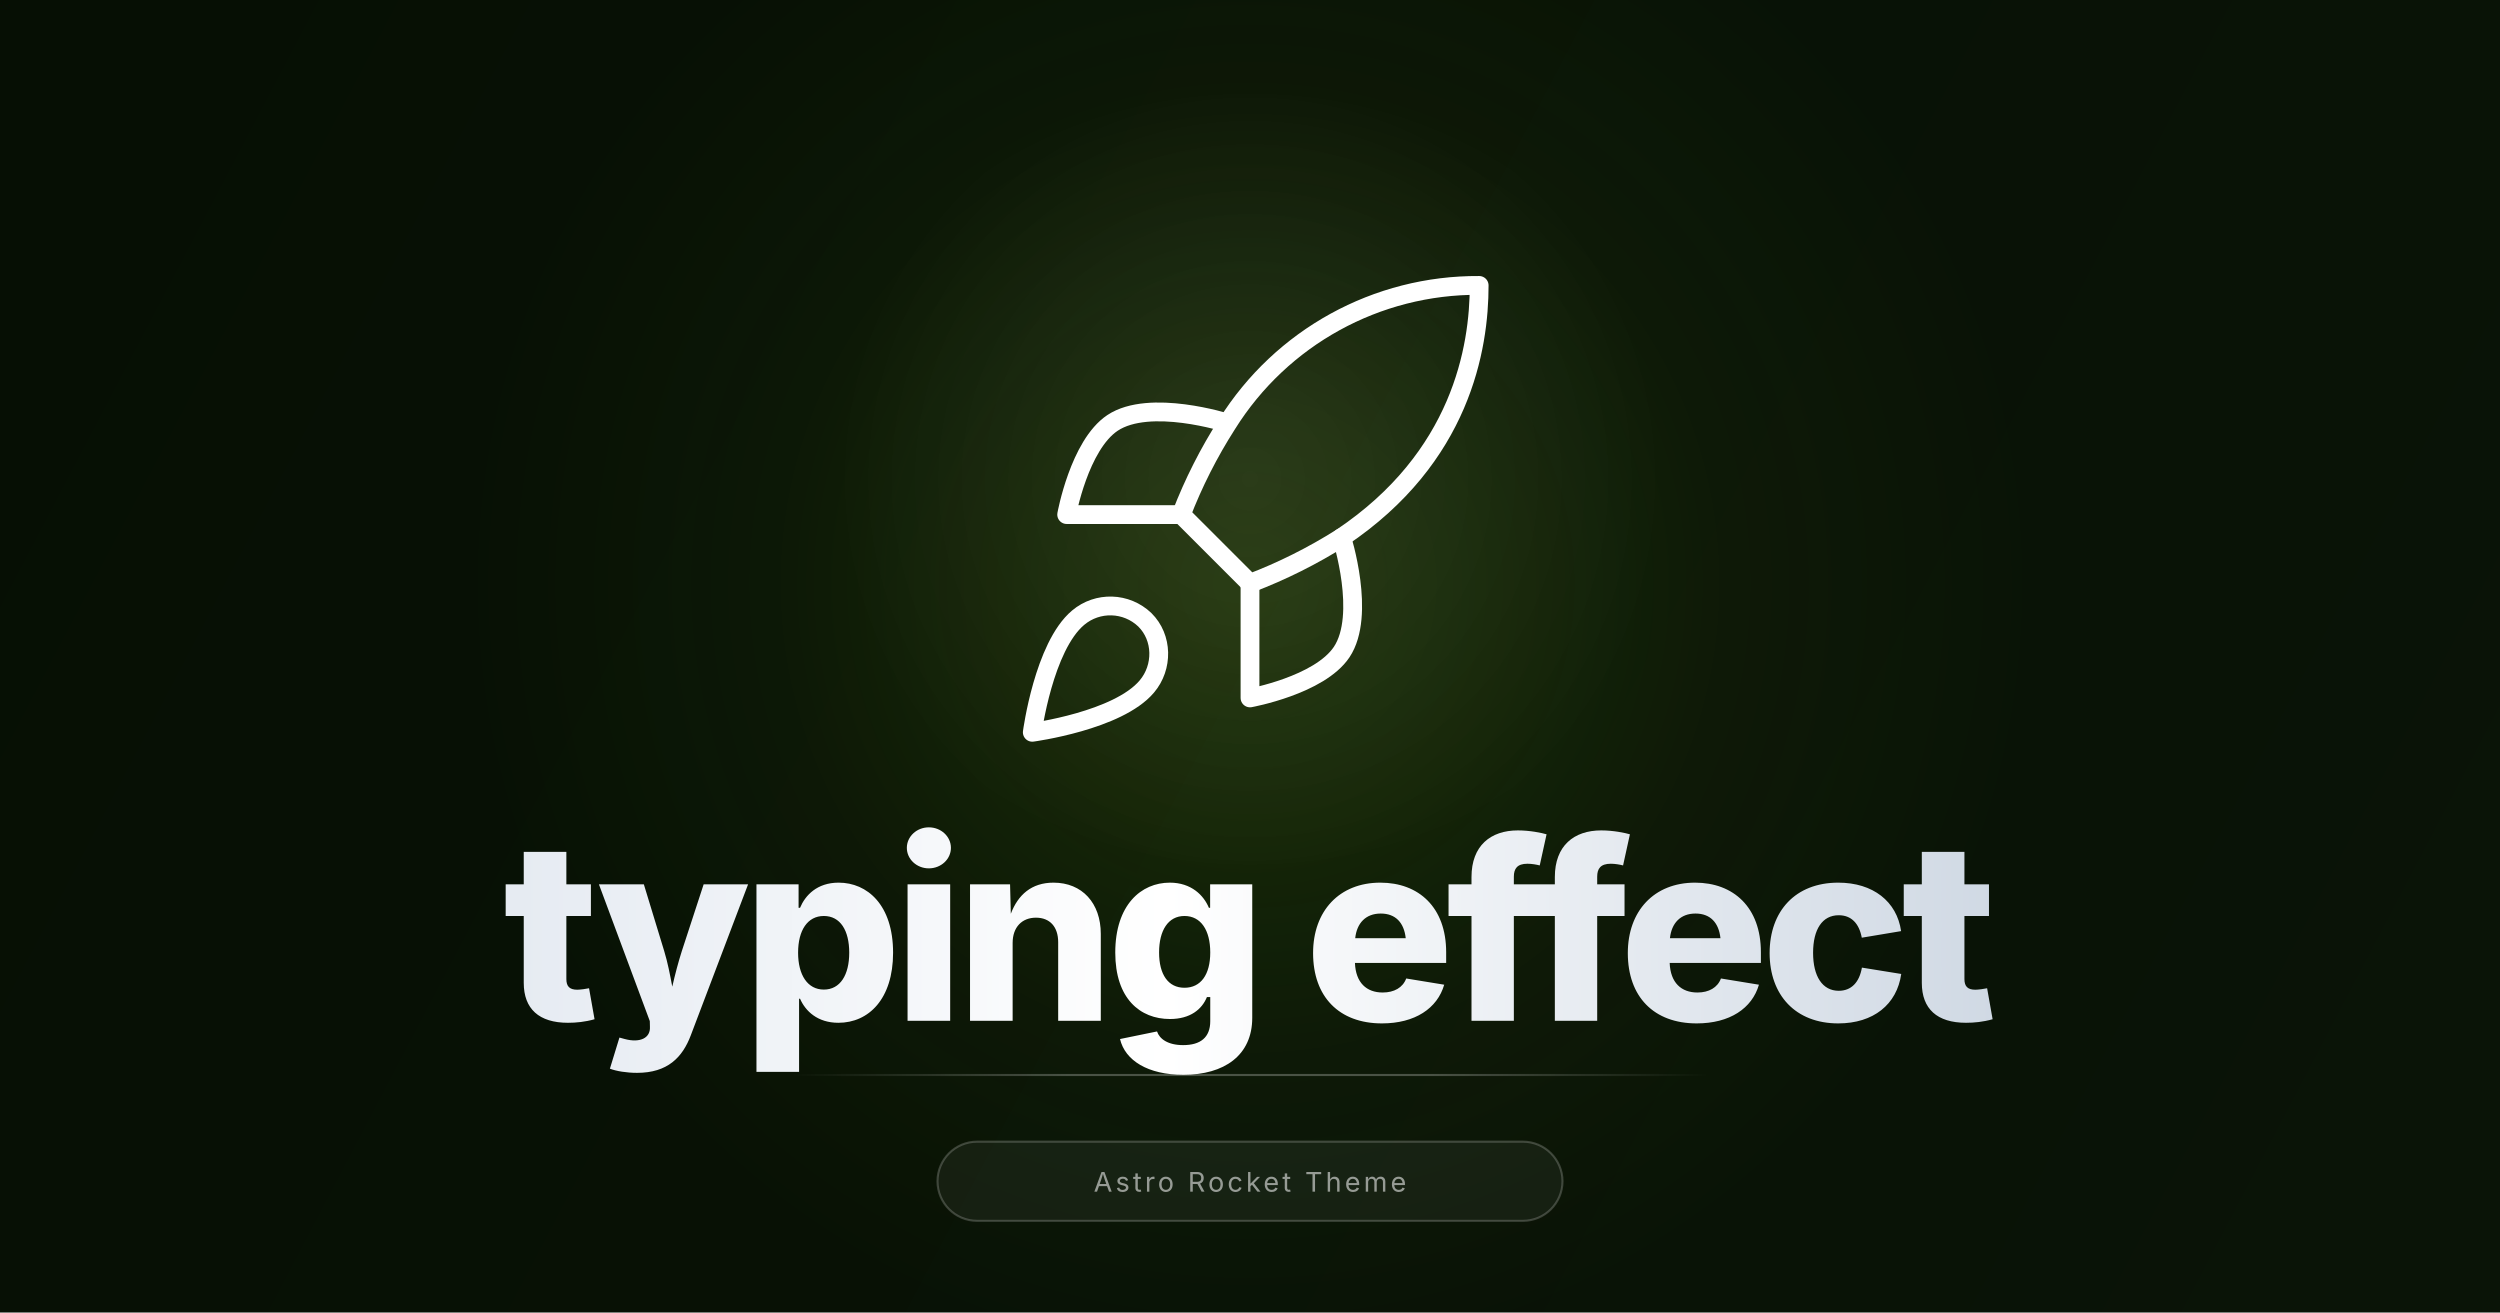
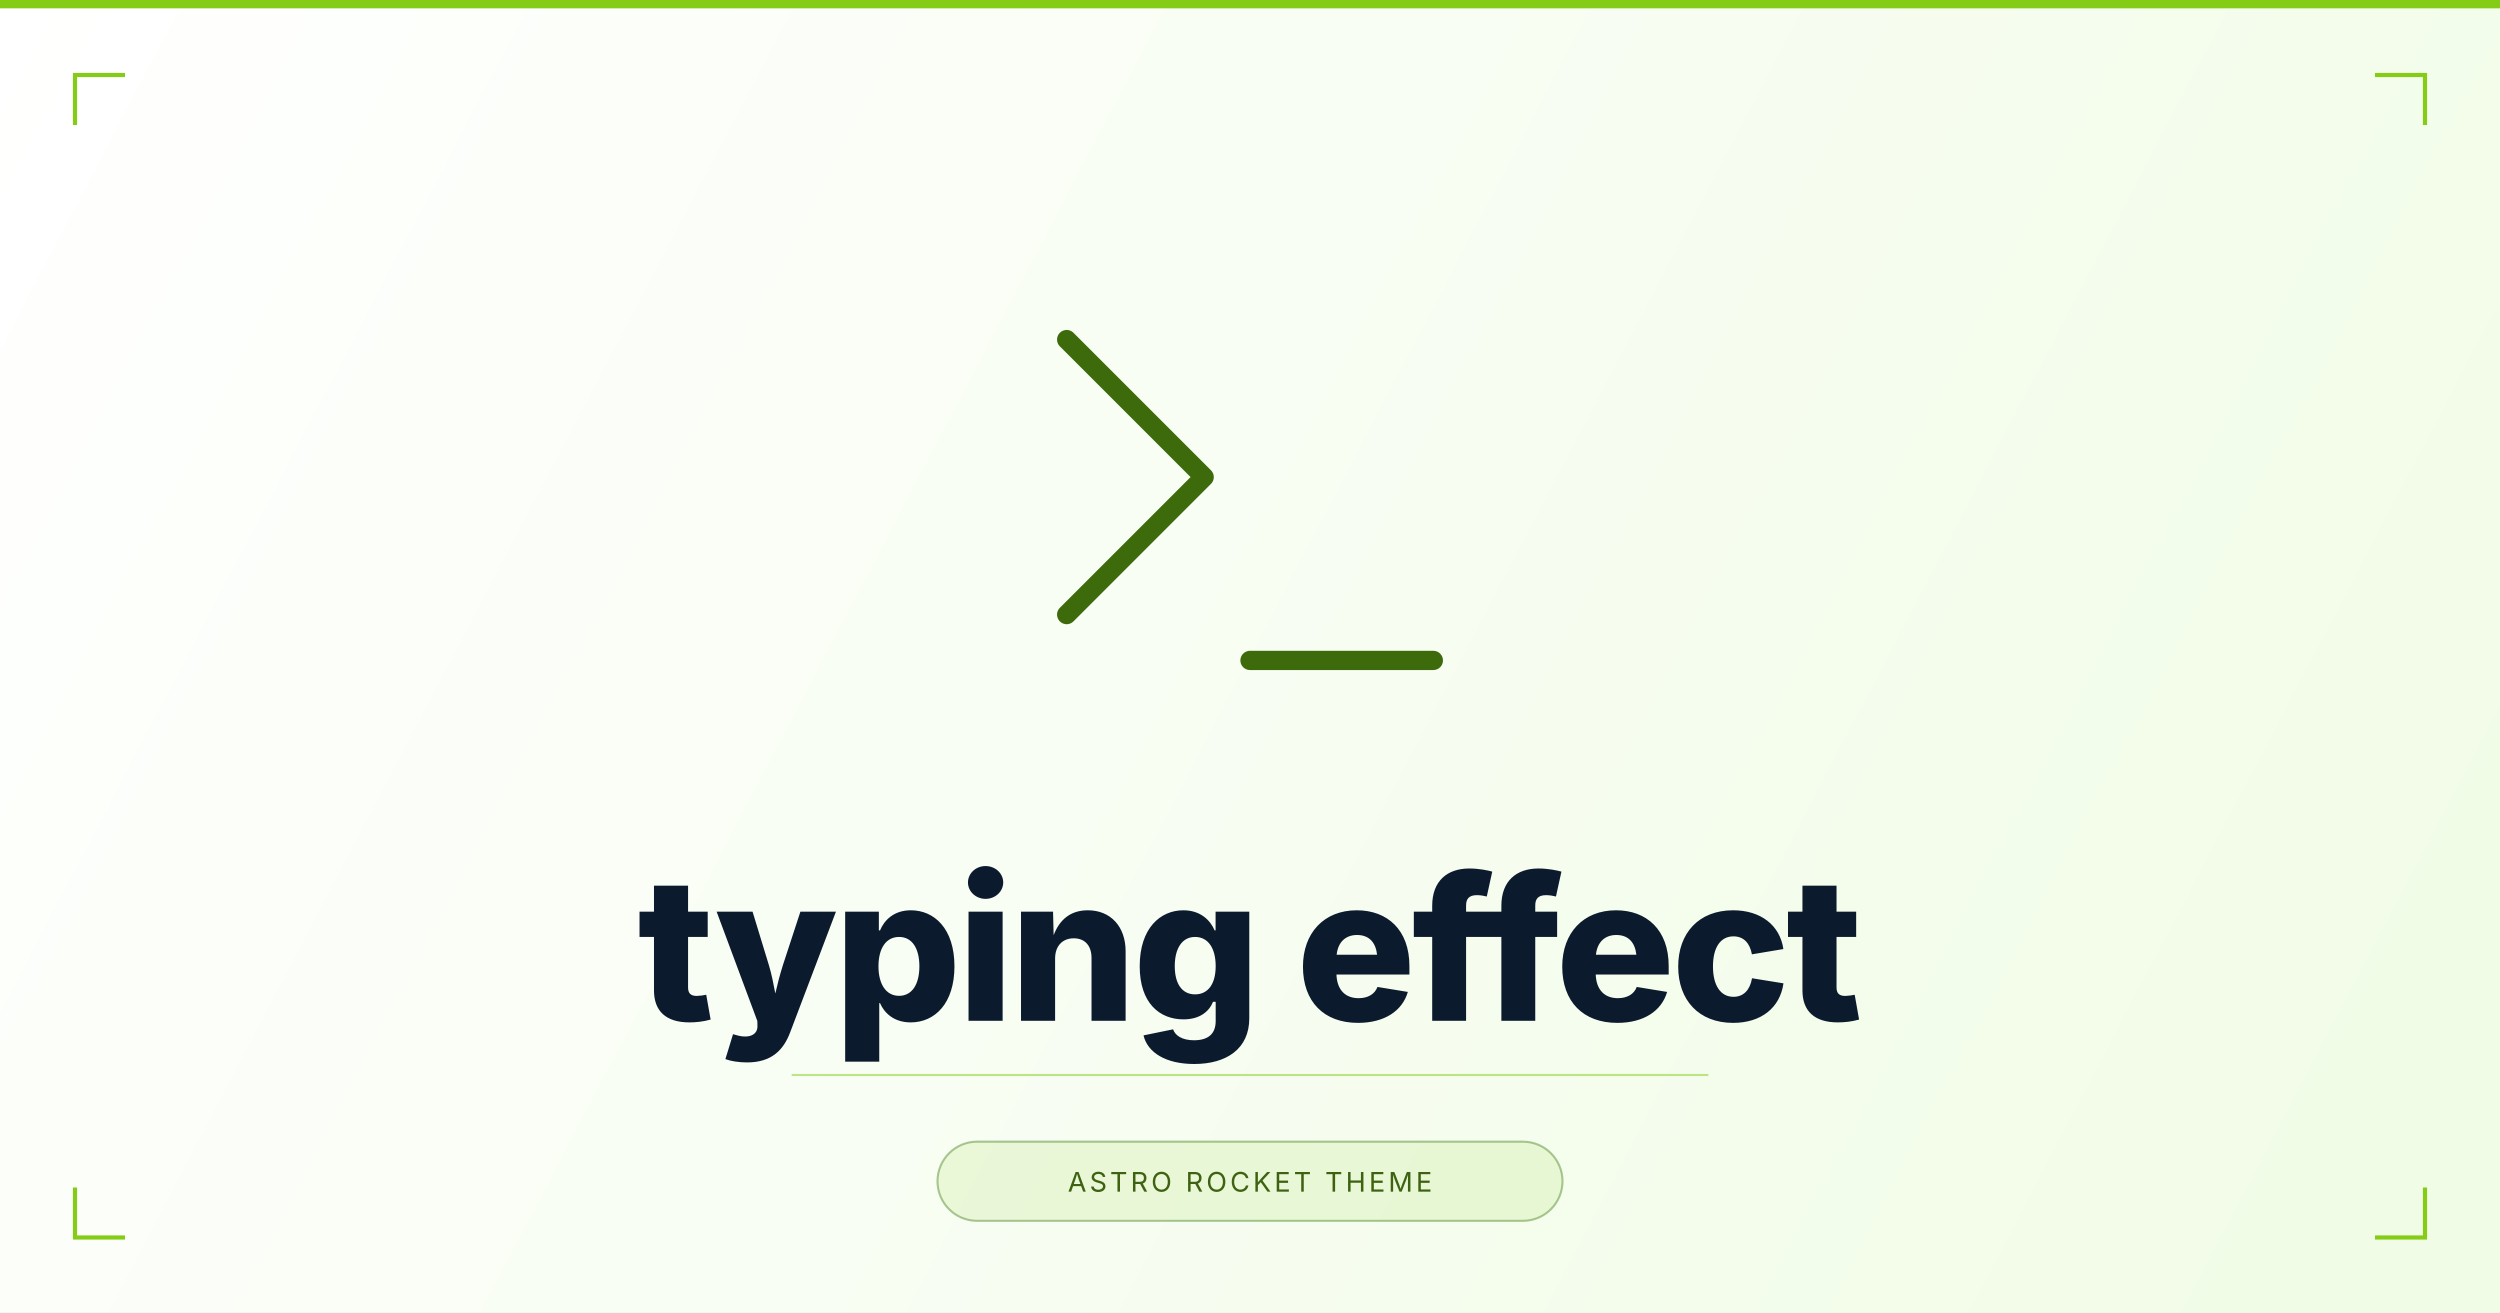
<svg xmlns="http://www.w3.org/2000/svg" width="1200" height="630" viewBox="0 0 1200 630" fill="none">
+   <style>
+     .bi-bd { display: none }
+     html.dark .bi-bl { display: none }
+     html.dark .bi-bd { display: block }
+     .bi-ic { stroke: #3d6b0c }
+     html.dark .bi-ic { stroke: #a3e635 }
+     .bi-tt { fill: #0c1a2e }
+     html.dark .bi-tt { fill: #f0fce5 }
+     .bi-sl { stroke: rgba(132,204,22,.5) }
+     html.dark .bi-sl { stroke: rgba(163,230,53,.25) }
+     .bi-bb { fill: rgba(132,204,22,.12); stroke: rgba(53,115,10,.4) }
+     html.dark .bi-bb { fill: rgba(163,230,53,.08); stroke: rgba(163,230,53,.3) }
+     .bi-bt { fill: #3f6212 }
+     html.dark .bi-bt { fill: #a3e635 }
+     .bi-cr { stroke: #84cc16 }
+   </style>
  <defs>
-     <linearGradient id="bg" x1="0" y1="0" x2="1200" y2="630" gradientUnits="userSpaceOnUse">
-       <stop offset="0%" stop-color="#060f04" />
-       <stop offset="100%" stop-color="#0a1407" />
+     <linearGradient id="hte-bl" x1="0" y1="0" x2="1200" y2="630" gradientUnits="userSpaceOnUse">
+       <stop offset="0%" stop-color="#ffffff" />
+       <stop offset="100%" stop-color="#f0fce5" />
    </linearGradient>
-     <radialGradient id="glowMain" cx="600" cy="280" r="380" gradientUnits="userSpaceOnUse">
-       <stop offset="0%" stop-color="#84cc16" stop-opacity="0.18" />
-       <stop offset="60%" stop-color="#84cc16" stop-opacity="0.04" />
-       <stop offset="100%" stop-color="#84cc16" stop-opacity="0" />
-     </radialGradient>
-     <radialGradient id="glowIcon" cx="600" cy="230" r="200" gradientUnits="userSpaceOnUse">
-       <stop offset="0%" stop-color="#ffffff" stop-opacity="0.07" />
-       <stop offset="100%" stop-color="#ffffff" stop-opacity="0" />
-     </radialGradient>
-     <linearGradient id="textGrad" x1="200" y1="0" x2="1000" y2="0" gradientUnits="userSpaceOnUse">
-       <stop offset="0%" stop-color="#e2e8f0" />
-       <stop offset="45%" stop-color="#ffffff" />
-       <stop offset="100%" stop-color="#cbd5e1" />
-     </linearGradient>
-     <linearGradient id="lineGrad" x1="380" y1="0" x2="820" y2="0" gradientUnits="userSpaceOnUse">
-       <stop offset="0%" stop-color="#ffffff" stop-opacity="0" />
-       <stop offset="30%" stop-color="#ffffff" stop-opacity="0.25" />
-       <stop offset="70%" stop-color="#ffffff" stop-opacity="0.25" />
-       <stop offset="100%" stop-color="#ffffff" stop-opacity="0" />
+     <linearGradient id="hte-bd" x1="0" y1="0" x2="1200" y2="630" gradientUnits="userSpaceOnUse">
+       <stop offset="0%" stop-color="#0c1929" />
+       <stop offset="100%" stop-color="#162236" />
    </linearGradient>
  </defs>
-   <rect width="1200" height="630" fill="url(#bg)" />
-   <rect width="1200" height="630" fill="url(#glowMain)" />
-   <ellipse cx="600" cy="230" rx="210" ry="185" fill="url(#glowIcon)" />
-   <g transform="translate(468, 115) scale(11)" stroke="#ffffff" stroke-width="0.82" stroke-linecap="round" stroke-linejoin="round" fill="none">
-     <path d="M4.5 16.5c-1.5 1.26-2 5-2 5s3.74-.5 5-2c.71-.84.7-2.13-.09-2.91a2.18 2.18 0 0 0-2.91-.09z" />
-     <path d="m12 15-3-3a22 22 0 0 1 2-3.95A12.88 12.88 0 0 1 22 2c0 2.72-.78 7.5-6 11a22.35 22.35 0 0 1-4 2z" />
-     <path d="M9 12H4s.55-3.03 2-4c1.62-1.08 5 0 5 0" />
-     <path d="M12 15v5s3.03-.55 4-2c1.08-1.62 0-5 0-5" />
+   <rect width="1200" height="630" fill="url(#hte-bl)" class="bi-bl" />
+   <rect width="1200" height="630" fill="url(#hte-bd)" class="bi-bd" />
+   <rect x="0" y="0" width="1200" height="4" fill="#84cc16" />
+   <g transform="translate(468, 108) scale(11)" stroke="#3d6b0c" stroke-width="0.84" stroke-linecap="round" stroke-linejoin="round" fill="none" class="bi-ic">
+     <polyline points="4 17 10 11 4 5" />
+     <line x1="12" x2="20" y1="19" y2="19" />
  </g>
-   <text x="600" y="490" font-family="'Outfit Variable', 'Outfit', -apple-system, BlinkMacSystemFont, 'Segoe UI', sans-serif" font-size="120" font-weight="800" fill="url(#textGrad)" text-anchor="middle" letter-spacing="-4">typing effect</text>
-   <line x1="380" y1="516" x2="820" y2="516" stroke="url(#lineGrad)" stroke-width="1" />
-   <rect x="450" y="548" width="300" height="38" rx="19" fill="#ffffff" fill-opacity="0.05" stroke="#ffffff" stroke-opacity="0.20" stroke-width="1" />
-   <text x="600" y="572" font-family="'Outfit Variable', 'Outfit', -apple-system, BlinkMacSystemFont, 'Segoe UI', sans-serif" font-size="13" fill="#ffffff" fill-opacity="0.55" text-anchor="middle" letter-spacing="1.5">Astro Rocket Theme</text>
+   <text x="600" y="490" font-family="'Outfit Variable', 'Outfit', -apple-system, BlinkMacSystemFont, 'Segoe UI', sans-serif" font-size="96" font-weight="800" fill="#0c1a2e" text-anchor="middle" letter-spacing="-2" class="bi-tt">typing effect</text>
+   <line x1="380" y1="516" x2="820" y2="516" stroke="rgba(132,204,22,0.5)" stroke-width="1" class="bi-sl" />
+   <rect x="450" y="548" width="300" height="38" rx="19" fill="rgba(132,204,22,0.12)" stroke="rgba(53,115,10,0.4)" stroke-width="1" class="bi-bb" />
+   <text x="600" y="572" font-family="'Outfit Variable', 'Outfit', -apple-system, BlinkMacSystemFont, 'Segoe UI', sans-serif" font-size="13" fill="#3f6212" text-anchor="middle" letter-spacing="1.5" class="bi-bt">ASTRO ROCKET THEME</text>
+   <path d="M 36 60 L 36 36 L 60 36" stroke-width="2" fill="none" class="bi-cr" />
+   <path d="M 1140 36 L 1164 36 L 1164 60" stroke-width="2" fill="none" class="bi-cr" />
+   <path d="M 36 570 L 36 594 L 60 594" stroke-width="2" fill="none" class="bi-cr" />
+   <path d="M 1140 594 L 1164 594 L 1164 570" stroke-width="2" fill="none" class="bi-cr" />
</svg>
